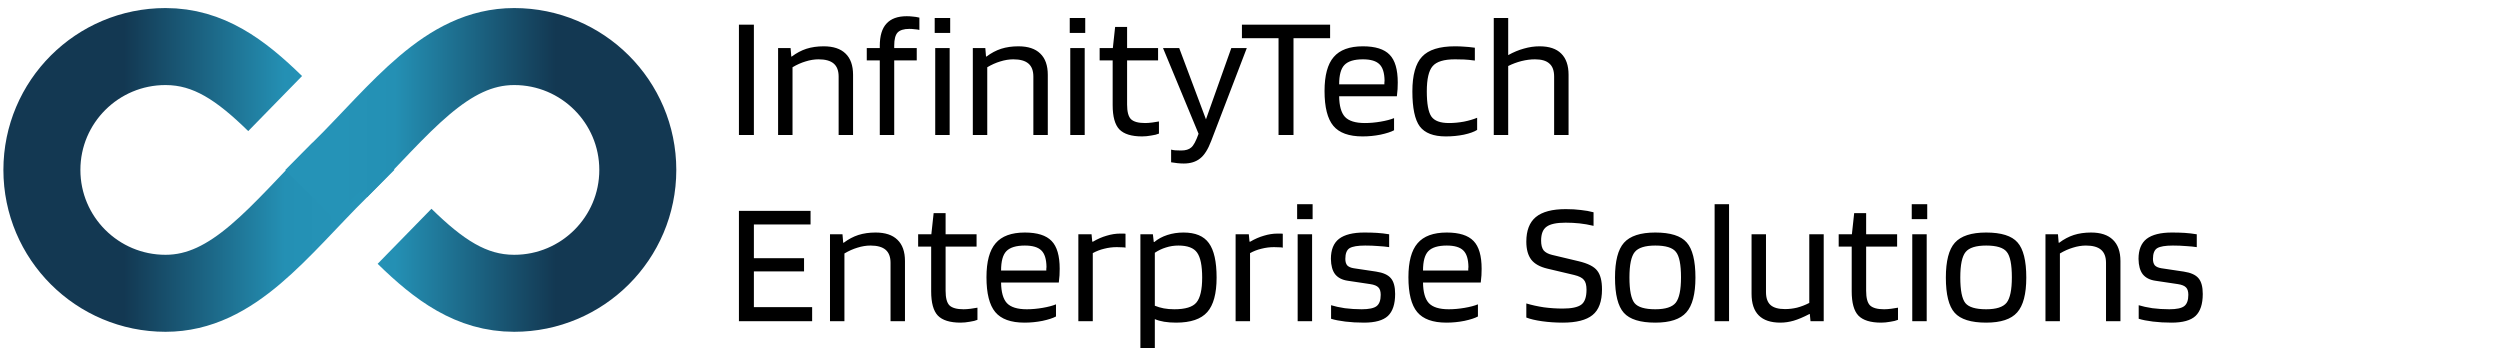
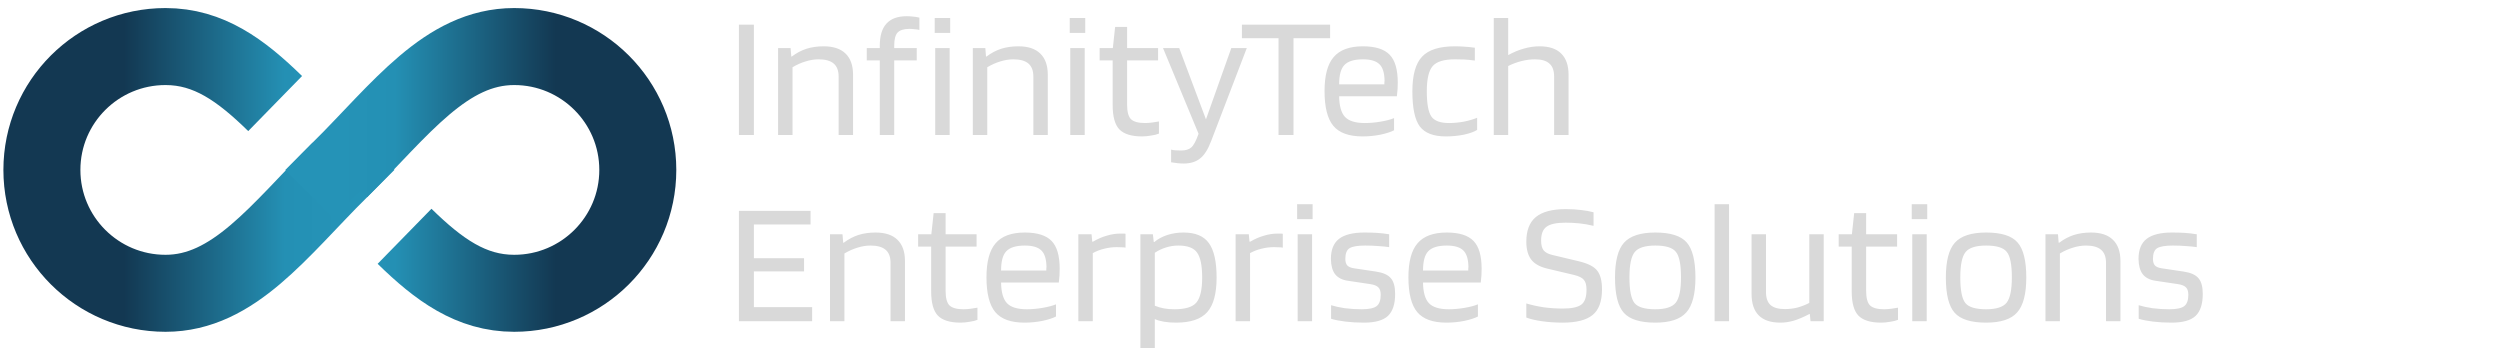
<svg xmlns="http://www.w3.org/2000/svg" width="537" height="75" viewBox="0 0 537 75" fill="none">
-   <path d="M59.102 22.245C51.749 15.056 44.802 10 35.556 10C20.89 10 9 21.864 9 36.5C9 51.135 20.89 63 35.556 63C50.222 63 59.899 49.573 73 36.5C71.465 34.977 69.99 33.468 68.563 31.987" stroke="url(#paint0_linear_301_2840)" stroke-width="16.539" />
-   <path d="M86.898 50.755C94.251 57.944 101.198 63 110.444 63C125.11 63 137 51.136 137 36.5C137 21.864 125.11 10 110.444 10C95.778 10 86.101 23.427 73 36.5C74.535 38.023 76.01 39.532 77.437 41.013" stroke="url(#paint1_linear_301_2840)" stroke-width="16.539" />
-   <path d="M161.935 5.297V29H158.722V5.297H161.935ZM170.234 29H167.134V10.325H169.818L169.969 12.139H170.083C171.091 11.383 172.137 10.829 173.22 10.476C174.329 10.123 175.564 9.947 176.925 9.947C178.992 9.947 180.554 10.463 181.613 11.497C182.697 12.53 183.238 14.055 183.238 16.071V29H180.138V16.449C180.138 15.189 179.786 14.256 179.08 13.652C178.374 13.047 177.291 12.744 175.829 12.744C174.921 12.744 173.989 12.896 173.031 13.198C172.099 13.475 171.166 13.891 170.234 14.445V29ZM188.978 12.971H186.181V10.325H188.978V9.871C188.978 7.704 189.457 6.103 190.415 5.07C191.372 4.012 192.821 3.482 194.762 3.482C195.216 3.482 195.644 3.508 196.047 3.558C196.476 3.583 196.955 3.659 197.484 3.785V6.431C197.207 6.355 196.866 6.305 196.463 6.28C196.085 6.229 195.707 6.204 195.329 6.204C194.145 6.204 193.3 6.469 192.796 6.998C192.317 7.527 192.078 8.46 192.078 9.796V10.325H196.917V12.971H192.078V29H188.978V12.971ZM204.1 7.074H200.773V3.86H204.1V7.074ZM203.986 29H200.886V10.325H203.986V29ZM212.062 29H208.962V10.325H211.646L211.797 12.139H211.911C212.919 11.383 213.965 10.829 215.048 10.476C216.157 10.123 217.392 9.947 218.753 9.947C220.82 9.947 222.382 10.463 223.441 11.497C224.525 12.53 225.066 14.055 225.066 16.071V29H221.966V16.449C221.966 15.189 221.614 14.256 220.908 13.652C220.202 13.047 219.119 12.744 217.657 12.744C216.75 12.744 215.817 12.896 214.859 13.198C213.927 13.475 212.994 13.891 212.062 14.445V29ZM233.108 7.074H229.781V3.86H233.108V7.074ZM232.994 29H229.894V10.325H232.994V29ZM248.943 26.089V28.698C248.539 28.874 247.985 29.013 247.279 29.113C246.599 29.239 245.943 29.302 245.313 29.302C243.045 29.302 241.42 28.798 240.437 27.79C239.479 26.782 239 25.043 239 22.573V12.971H236.203V10.325H239.038L239.529 5.788H242.1V10.325H248.754V12.971H242.1V22.46C242.1 23.997 242.377 25.043 242.932 25.598C243.511 26.152 244.52 26.429 245.956 26.429C246.41 26.429 246.926 26.392 247.506 26.316C248.111 26.24 248.59 26.165 248.943 26.089ZM253.709 32.327C254.667 32.327 255.385 32.112 255.864 31.684C256.368 31.281 256.898 30.298 257.452 28.735L249.816 10.325H253.294L259.04 25.635L264.484 10.325H267.81L260.174 30.247C259.493 32.062 258.7 33.322 257.792 34.028C256.885 34.759 255.713 35.124 254.276 35.124C253.848 35.124 253.394 35.099 252.916 35.049C252.462 34.998 252.008 34.935 251.555 34.86V32.138C251.832 32.213 252.134 32.264 252.462 32.289C252.815 32.314 253.231 32.327 253.709 32.327ZM285.707 5.297V8.208H277.844V29H274.63V8.208H266.767V5.297H285.707ZM299.444 25.371V27.979C298.789 28.332 297.819 28.647 296.533 28.924C295.273 29.176 293.988 29.302 292.677 29.302C289.754 29.302 287.662 28.546 286.402 27.034C285.142 25.522 284.512 23.027 284.512 19.549C284.512 16.197 285.167 13.765 286.477 12.253C287.788 10.716 289.88 9.947 292.753 9.947C295.424 9.947 297.34 10.552 298.499 11.761C299.658 12.946 300.238 14.937 300.238 17.734C300.238 18.238 300.226 18.705 300.2 19.133C300.175 19.562 300.125 20.078 300.049 20.683H287.649C287.675 22.75 288.09 24.224 288.897 25.106C289.729 25.988 291.153 26.429 293.169 26.429C294.253 26.429 295.387 26.328 296.571 26.127C297.756 25.925 298.713 25.673 299.444 25.371ZM297.403 17.319C297.378 15.655 297.012 14.483 296.307 13.803C295.601 13.097 294.416 12.744 292.753 12.744C290.888 12.744 289.565 13.148 288.784 13.954C288.027 14.735 287.649 16.121 287.649 18.113H297.365C297.365 18.062 297.365 17.949 297.365 17.772C297.39 17.571 297.403 17.419 297.403 17.319ZM317.29 25.295V27.904C316.659 28.307 315.714 28.647 314.454 28.924C313.219 29.176 311.921 29.302 310.56 29.302C307.914 29.302 306.049 28.584 304.965 27.148C303.907 25.711 303.378 23.203 303.378 19.625C303.378 16.121 304.071 13.639 305.457 12.177C306.843 10.69 309.199 9.947 312.526 9.947C313.257 9.947 313.912 9.972 314.492 10.022C315.097 10.048 315.866 10.123 316.798 10.249V13.009C315.866 12.883 315.097 12.807 314.492 12.782C313.912 12.757 313.257 12.744 312.526 12.744C310.157 12.744 308.557 13.236 307.725 14.219C306.893 15.176 306.478 16.978 306.478 19.625C306.478 22.271 306.805 24.073 307.46 25.031C308.116 25.963 309.376 26.429 311.241 26.429C312.274 26.429 313.345 26.328 314.454 26.127C315.563 25.9 316.508 25.623 317.29 25.295ZM323.96 29H320.86V3.86H323.96V11.837C325.094 11.207 326.216 10.741 327.325 10.438C328.459 10.111 329.58 9.947 330.689 9.947C332.756 9.947 334.306 10.463 335.339 11.497C336.398 12.53 336.927 14.055 336.927 16.071V29H333.827V16.449C333.827 15.164 333.487 14.231 332.806 13.652C332.151 13.047 331.118 12.744 329.706 12.744C328.774 12.744 327.804 12.87 326.795 13.122C325.813 13.374 324.867 13.727 323.96 14.181V29ZM174.448 65.976V69H158.722V45.297H174.108V48.208H161.935V55.466H172.709V58.301H161.935V65.976H174.448ZM181.383 69H178.283V50.325H180.967L181.118 52.139H181.232C182.24 51.383 183.286 50.829 184.37 50.476C185.478 50.123 186.713 49.947 188.074 49.947C190.141 49.947 191.703 50.463 192.762 51.497C193.846 52.53 194.388 54.055 194.388 56.071V69H191.288V56.449C191.288 55.189 190.935 54.256 190.229 53.652C189.523 53.047 188.44 52.744 186.978 52.744C186.071 52.744 185.138 52.895 184.181 53.198C183.248 53.475 182.316 53.891 181.383 54.446V69ZM209.957 66.089V68.698C209.554 68.874 209 69.013 208.294 69.113C207.613 69.239 206.958 69.302 206.328 69.302C204.06 69.302 202.434 68.798 201.451 67.79C200.494 66.782 200.015 65.043 200.015 62.573V52.971H197.217V50.325H200.053L200.544 45.788H203.115V50.325H209.768V52.971H203.115V62.46C203.115 63.997 203.392 65.043 203.946 65.598C204.526 66.152 205.534 66.429 206.971 66.429C207.424 66.429 207.941 66.391 208.521 66.316C209.126 66.24 209.604 66.165 209.957 66.089ZM226.827 65.371V67.979C226.171 68.332 225.201 68.647 223.916 68.924C222.656 69.176 221.37 69.302 220.06 69.302C217.136 69.302 215.044 68.546 213.784 67.034C212.524 65.522 211.894 63.027 211.894 59.549C211.894 56.197 212.549 53.765 213.86 52.253C215.17 50.715 217.262 49.947 220.135 49.947C222.807 49.947 224.722 50.552 225.882 51.761C227.041 52.946 227.621 54.937 227.621 57.734C227.621 58.239 227.608 58.705 227.583 59.133C227.558 59.562 227.507 60.078 227.432 60.683H215.032C215.057 62.75 215.473 64.224 216.279 65.106C217.111 65.988 218.535 66.429 220.551 66.429C221.635 66.429 222.769 66.329 223.954 66.127C225.138 65.925 226.096 65.673 226.827 65.371ZM224.785 57.319C224.76 55.655 224.395 54.483 223.689 53.803C222.983 53.097 221.799 52.744 220.135 52.744C218.27 52.744 216.947 53.148 216.166 53.954C215.41 54.735 215.032 56.121 215.032 58.112H224.747C224.747 58.062 224.747 57.949 224.747 57.772C224.773 57.571 224.785 57.419 224.785 57.319ZM234.729 69H231.63V50.325H234.465L234.616 51.913H234.767C235.75 51.333 236.733 50.904 237.716 50.627C238.699 50.325 239.669 50.174 240.627 50.174C241.03 50.174 241.295 50.174 241.421 50.174C241.572 50.174 241.685 50.186 241.761 50.211V53.198C241.585 53.148 241.358 53.122 241.081 53.122C240.828 53.097 240.425 53.084 239.871 53.084C238.963 53.084 238.069 53.198 237.187 53.425C236.33 53.626 235.511 53.941 234.729 54.37V69ZM248.057 74.746H244.957V50.325H247.641L247.83 51.988H247.943C248.725 51.333 249.657 50.829 250.741 50.476C251.825 50.123 252.984 49.947 254.219 49.947C256.764 49.947 258.579 50.703 259.663 52.215C260.772 53.727 261.326 56.197 261.326 59.625C261.326 63.052 260.658 65.522 259.322 67.034C257.987 68.546 255.756 69.302 252.631 69.302C251.699 69.302 250.842 69.239 250.06 69.113C249.304 68.987 248.636 68.798 248.057 68.546V74.746ZM258.226 59.625C258.226 57.054 257.861 55.265 257.13 54.256C256.424 53.248 255.088 52.744 253.123 52.744C252.19 52.744 251.295 52.883 250.438 53.16C249.607 53.412 248.813 53.79 248.057 54.294V65.673C248.687 65.925 249.33 66.114 249.985 66.24C250.665 66.366 251.421 66.429 252.253 66.429C254.597 66.429 256.172 65.951 256.979 64.993C257.81 64.01 258.226 62.221 258.226 59.625ZM268.509 69H265.409V50.325H268.245L268.396 51.913H268.547C269.53 51.333 270.513 50.904 271.496 50.627C272.479 50.325 273.449 50.174 274.407 50.174C274.81 50.174 275.075 50.174 275.201 50.174C275.352 50.174 275.465 50.186 275.541 50.211V53.198C275.364 53.148 275.138 53.122 274.86 53.122C274.608 53.097 274.205 53.084 273.651 53.084C272.743 53.084 271.849 53.198 270.967 53.425C270.11 53.626 269.291 53.941 268.509 54.37V69ZM281.95 47.074H278.623V43.86H281.95V47.074ZM281.837 69H278.737V50.325H281.837V69ZM293.249 52.744C291.636 52.744 290.514 52.933 289.884 53.311C289.279 53.689 288.977 54.458 288.977 55.617C288.977 56.222 289.115 56.688 289.393 57.016C289.695 57.319 290.161 57.52 290.791 57.621L295.592 58.339C297.105 58.566 298.163 59.045 298.768 59.776C299.373 60.481 299.675 61.603 299.675 63.14C299.675 65.308 299.159 66.883 298.125 67.866C297.092 68.824 295.378 69.302 292.984 69.302C291.547 69.302 290.212 69.227 288.977 69.076C287.742 68.924 286.721 68.723 285.915 68.471V65.56C286.721 65.812 287.704 66.026 288.863 66.203C290.048 66.354 291.258 66.429 292.492 66.429C294.055 66.429 295.126 66.203 295.706 65.749C296.285 65.295 296.575 64.489 296.575 63.329C296.575 62.599 296.411 62.069 296.084 61.742C295.756 61.389 295.164 61.149 294.307 61.023L289.506 60.305C288.296 60.129 287.389 59.662 286.784 58.906C286.204 58.15 285.902 57.054 285.877 55.617C285.877 53.652 286.456 52.215 287.616 51.308C288.8 50.4 290.615 49.947 293.06 49.947C294.068 49.947 294.975 49.972 295.781 50.022C296.613 50.073 297.483 50.174 298.39 50.325V53.084C297.735 52.984 296.966 52.908 296.084 52.858C295.202 52.782 294.257 52.744 293.249 52.744ZM317.46 65.371V67.979C316.805 68.332 315.835 68.647 314.549 68.924C313.289 69.176 312.004 69.302 310.693 69.302C307.77 69.302 305.678 68.546 304.418 67.034C303.158 65.522 302.528 63.027 302.528 59.549C302.528 56.197 303.183 53.765 304.493 52.253C305.804 50.715 307.896 49.947 310.769 49.947C313.44 49.947 315.356 50.552 316.515 51.761C317.674 52.946 318.254 54.937 318.254 57.734C318.254 58.239 318.242 58.705 318.216 59.133C318.191 59.562 318.141 60.078 318.065 60.683H305.665C305.691 62.75 306.106 64.224 306.913 65.106C307.745 65.988 309.169 66.429 311.185 66.429C312.268 66.429 313.403 66.329 314.587 66.127C315.772 65.925 316.729 65.673 317.46 65.371ZM315.419 57.319C315.394 55.655 315.028 54.483 314.322 53.803C313.617 53.097 312.432 52.744 310.769 52.744C308.904 52.744 307.581 53.148 306.799 53.954C306.043 54.735 305.665 56.121 305.665 58.112H315.381C315.381 58.062 315.381 57.949 315.381 57.772C315.406 57.571 315.419 57.419 315.419 57.319ZM338.099 59.058L332.353 57.697C330.765 57.319 329.618 56.676 328.913 55.769C328.207 54.836 327.854 53.551 327.854 51.913C327.854 49.518 328.535 47.754 329.896 46.62C331.282 45.486 333.424 44.919 336.322 44.919C337.532 44.919 338.616 44.982 339.573 45.108C340.556 45.209 341.464 45.373 342.295 45.599V48.51C341.237 48.258 340.229 48.082 339.271 47.981C338.313 47.88 337.318 47.83 336.285 47.83C334.344 47.83 332.983 48.12 332.202 48.699C331.42 49.254 331.03 50.249 331.03 51.686C331.03 52.593 331.206 53.286 331.559 53.765C331.937 54.219 332.542 54.546 333.374 54.748L339.082 56.109C341.098 56.588 342.434 57.268 343.089 58.15C343.77 59.007 344.11 60.343 344.11 62.157C344.11 64.753 343.429 66.593 342.069 67.677C340.733 68.761 338.603 69.302 335.68 69.302C334.142 69.302 332.655 69.202 331.219 69C329.807 68.798 328.686 68.534 327.854 68.206V65.182C329.039 65.535 330.299 65.812 331.635 66.013C332.97 66.19 334.319 66.278 335.68 66.278C337.57 66.278 338.893 66.001 339.649 65.446C340.405 64.892 340.783 63.821 340.783 62.233C340.783 61.25 340.594 60.544 340.216 60.116C339.863 59.662 339.158 59.31 338.099 59.058ZM364.18 59.625C364.18 63.153 363.525 65.648 362.215 67.11C360.929 68.572 358.711 69.302 355.561 69.302C352.31 69.302 350.054 68.597 348.794 67.185C347.534 65.774 346.904 63.254 346.904 59.625C346.904 56.071 347.547 53.576 348.832 52.139C350.142 50.678 352.385 49.947 355.561 49.947C358.812 49.947 361.055 50.653 362.29 52.064C363.55 53.475 364.18 55.995 364.18 59.625ZM350.004 59.587C350.004 62.359 350.369 64.199 351.1 65.106C351.831 65.988 353.318 66.429 355.561 66.429C357.728 66.429 359.19 65.963 359.946 65.031C360.702 64.073 361.08 62.258 361.08 59.587C361.08 56.815 360.715 54.987 359.984 54.105C359.278 53.198 357.804 52.744 355.561 52.744C353.368 52.744 351.894 53.211 351.138 54.143C350.382 55.075 350.004 56.89 350.004 59.587ZM371.4 43.86V69H368.3V43.86H371.4ZM382.433 69.302C380.367 69.302 378.817 68.786 377.784 67.752C376.75 66.719 376.234 65.169 376.234 63.103V50.325H379.334V62.724C379.334 64.01 379.661 64.942 380.316 65.522C380.972 66.102 382.005 66.391 383.416 66.391C384.273 66.391 385.13 66.291 385.987 66.089C386.869 65.862 387.751 65.522 388.633 65.068V50.325H391.733V69H388.898L388.747 67.45H388.671C387.361 68.13 386.226 68.609 385.269 68.887C384.311 69.164 383.366 69.302 382.433 69.302ZM407.69 66.089V68.698C407.287 68.874 406.732 69.013 406.026 69.113C405.346 69.239 404.691 69.302 404.061 69.302C401.792 69.302 400.167 68.798 399.184 67.79C398.226 66.782 397.747 65.043 397.747 62.573V52.971H394.95V50.325H397.785L398.277 45.788H400.847V50.325H407.501V52.971H400.847V62.46C400.847 63.997 401.124 65.043 401.679 65.598C402.259 66.152 403.267 66.429 404.703 66.429C405.157 66.429 405.674 66.391 406.253 66.316C406.858 66.24 407.337 66.165 407.69 66.089ZM413.969 47.074H410.642V43.86H413.969V47.074ZM413.855 69H410.755V50.325H413.855V69ZM435.247 59.625C435.247 63.153 434.592 65.648 433.282 67.11C431.996 68.572 429.778 69.302 426.628 69.302C423.377 69.302 421.121 68.597 419.861 67.185C418.601 65.774 417.971 63.254 417.971 59.625C417.971 56.071 418.614 53.576 419.899 52.139C421.21 50.678 423.453 49.947 426.628 49.947C429.879 49.947 432.122 50.653 433.357 52.064C434.617 53.475 435.247 55.995 435.247 59.625ZM421.071 59.587C421.071 62.359 421.436 64.199 422.167 65.106C422.898 65.988 424.385 66.429 426.628 66.429C428.796 66.429 430.257 65.963 431.013 65.031C431.769 64.073 432.147 62.258 432.147 59.587C432.147 56.815 431.782 54.987 431.051 54.105C430.345 53.198 428.871 52.744 426.628 52.744C424.435 52.744 422.961 53.211 422.205 54.143C421.449 55.075 421.071 56.89 421.071 59.587ZM442.467 69H439.367V50.325H442.051L442.202 52.139H442.316C443.324 51.383 444.37 50.829 445.453 50.476C446.562 50.123 447.797 49.947 449.158 49.947C451.225 49.947 452.787 50.463 453.846 51.497C454.929 52.53 455.471 54.055 455.471 56.071V69H452.371V56.449C452.371 55.189 452.019 54.256 451.313 53.652C450.607 53.047 449.523 52.744 448.062 52.744C447.154 52.744 446.222 52.895 445.264 53.198C444.332 53.475 443.399 53.891 442.467 54.446V69ZM466.726 52.744C465.113 52.744 463.992 52.933 463.361 53.311C462.757 53.689 462.454 54.458 462.454 55.617C462.454 56.222 462.593 56.688 462.87 57.016C463.172 57.319 463.639 57.52 464.269 57.621L469.07 58.339C470.582 58.566 471.641 59.045 472.245 59.776C472.85 60.481 473.153 61.603 473.153 63.14C473.153 65.308 472.636 66.883 471.603 67.866C470.569 68.824 468.856 69.302 466.461 69.302C465.025 69.302 463.689 69.227 462.454 69.076C461.219 68.924 460.199 68.723 459.392 68.471V65.56C460.199 65.812 461.181 66.026 462.341 66.203C463.525 66.354 464.735 66.429 465.97 66.429C467.532 66.429 468.604 66.203 469.183 65.749C469.763 65.295 470.053 64.489 470.053 63.329C470.053 62.599 469.889 62.069 469.561 61.742C469.234 61.389 468.641 61.149 467.785 61.023L462.983 60.305C461.774 60.129 460.866 59.662 460.262 58.906C459.682 58.15 459.379 57.054 459.354 55.617C459.354 53.652 459.934 52.215 461.093 51.308C462.278 50.4 464.092 49.947 466.537 49.947C467.545 49.947 468.452 49.972 469.259 50.022C470.091 50.073 470.96 50.174 471.867 50.325V53.084C471.212 52.984 470.443 52.908 469.561 52.858C468.679 52.782 467.734 52.744 466.726 52.744Z" fill="black" />
+   <path d="M59.102 22.245C51.749 15.056 44.802 10 35.556 10C20.89 10 9 21.864 9 36.5C9 51.135 20.89 63 35.556 63C50.222 63 59.899 49.573 73 36.5C71.465 34.977 69.99 33.468 68.563 31.987" stroke="url(#paint0_linear_370_6879)" stroke-width="16.539" />
+   <path d="M86.898 50.755C94.251 57.944 101.198 63 110.444 63C125.11 63 137 51.136 137 36.5C137 21.864 125.11 10 110.444 10C95.778 10 86.101 23.427 73 36.5C74.535 38.023 76.01 39.532 77.437 41.013" stroke="url(#paint1_linear_370_6879)" stroke-width="16.539" />
+   <path d="M161.935 5.297V29H158.722V5.297H161.935ZM170.234 29H167.134V10.325H169.818L169.969 12.139H170.083C171.091 11.383 172.137 10.829 173.22 10.476C174.329 10.123 175.564 9.947 176.925 9.947C178.992 9.947 180.554 10.463 181.613 11.497C182.697 12.53 183.238 14.055 183.238 16.071V29H180.138V16.449C180.138 15.189 179.786 14.256 179.08 13.652C178.374 13.047 177.291 12.744 175.829 12.744C174.921 12.744 173.989 12.896 173.031 13.198C172.099 13.475 171.166 13.891 170.234 14.445V29ZM188.978 12.971H186.181V10.325H188.978V9.871C188.978 7.704 189.457 6.103 190.415 5.07C191.372 4.012 192.821 3.482 194.762 3.482C195.216 3.482 195.644 3.508 196.047 3.558C196.476 3.583 196.955 3.659 197.484 3.785V6.431C197.207 6.355 196.866 6.305 196.463 6.28C196.085 6.229 195.707 6.204 195.329 6.204C194.145 6.204 193.3 6.469 192.796 6.998C192.317 7.527 192.078 8.46 192.078 9.796V10.325H196.917V12.971H192.078V29H188.978V12.971ZM204.1 7.074H200.773V3.86H204.1V7.074ZM203.986 29H200.886V10.325H203.986V29ZM212.062 29H208.962V10.325H211.646L211.797 12.139H211.911C212.919 11.383 213.965 10.829 215.048 10.476C216.157 10.123 217.392 9.947 218.753 9.947C220.82 9.947 222.382 10.463 223.441 11.497C224.525 12.53 225.066 14.055 225.066 16.071V29H221.966V16.449C221.966 15.189 221.614 14.256 220.908 13.652C220.202 13.047 219.119 12.744 217.657 12.744C216.75 12.744 215.817 12.896 214.859 13.198C213.927 13.475 212.994 13.891 212.062 14.445V29ZM233.108 7.074H229.781V3.86H233.108V7.074ZM232.994 29H229.894V10.325H232.994V29ZM248.943 26.089V28.698C248.539 28.874 247.985 29.013 247.279 29.113C246.599 29.239 245.943 29.302 245.313 29.302C243.045 29.302 241.42 28.798 240.437 27.79C239.479 26.782 239 25.043 239 22.573V12.971H236.203V10.325H239.038L239.529 5.788H242.1V10.325H248.754V12.971H242.1V22.46C242.1 23.997 242.377 25.043 242.932 25.598C243.511 26.152 244.52 26.429 245.956 26.429C246.41 26.429 246.926 26.392 247.506 26.316C248.111 26.24 248.59 26.165 248.943 26.089ZM253.709 32.327C254.667 32.327 255.385 32.112 255.864 31.684C256.368 31.281 256.898 30.298 257.452 28.735L249.816 10.325H253.294L259.04 25.635L264.484 10.325H267.81L260.174 30.247C259.493 32.062 258.7 33.322 257.792 34.028C256.885 34.759 255.713 35.124 254.276 35.124C253.848 35.124 253.394 35.099 252.916 35.049C252.462 34.998 252.008 34.935 251.555 34.86V32.138C251.832 32.213 252.134 32.264 252.462 32.289C252.815 32.314 253.231 32.327 253.709 32.327ZM285.707 5.297V8.208H277.844V29H274.63V8.208H266.767V5.297H285.707ZM299.444 25.371V27.979C298.789 28.332 297.819 28.647 296.533 28.924C295.273 29.176 293.988 29.302 292.677 29.302C289.754 29.302 287.662 28.546 286.402 27.034C285.142 25.522 284.512 23.027 284.512 19.549C284.512 16.197 285.167 13.765 286.477 12.253C287.788 10.716 289.88 9.947 292.753 9.947C295.424 9.947 297.34 10.552 298.499 11.761C299.658 12.946 300.238 14.937 300.238 17.734C300.238 18.238 300.226 18.705 300.2 19.133C300.175 19.562 300.125 20.078 300.049 20.683H287.649C287.675 22.75 288.09 24.224 288.897 25.106C289.729 25.988 291.153 26.429 293.169 26.429C294.253 26.429 295.387 26.328 296.571 26.127C297.756 25.925 298.713 25.673 299.444 25.371ZM297.403 17.319C297.378 15.655 297.012 14.483 296.307 13.803C295.601 13.097 294.416 12.744 292.753 12.744C290.888 12.744 289.565 13.148 288.784 13.954C288.027 14.735 287.649 16.121 287.649 18.113H297.365C297.365 18.062 297.365 17.949 297.365 17.772C297.39 17.571 297.403 17.419 297.403 17.319ZM317.29 25.295V27.904C316.659 28.307 315.714 28.647 314.454 28.924C313.219 29.176 311.921 29.302 310.56 29.302C307.914 29.302 306.049 28.584 304.965 27.148C303.907 25.711 303.378 23.203 303.378 19.625C303.378 16.121 304.071 13.639 305.457 12.177C306.843 10.69 309.199 9.947 312.526 9.947C313.257 9.947 313.912 9.972 314.492 10.022C315.097 10.048 315.866 10.123 316.798 10.249V13.009C315.866 12.883 315.097 12.807 314.492 12.782C313.912 12.757 313.257 12.744 312.526 12.744C310.157 12.744 308.557 13.236 307.725 14.219C306.893 15.176 306.478 16.978 306.478 19.625C306.478 22.271 306.805 24.073 307.46 25.031C308.116 25.963 309.376 26.429 311.241 26.429C312.274 26.429 313.345 26.328 314.454 26.127C315.563 25.9 316.508 25.623 317.29 25.295ZM323.96 29H320.86V3.86H323.96V11.837C325.094 11.207 326.216 10.741 327.325 10.438C328.459 10.111 329.58 9.947 330.689 9.947C332.756 9.947 334.306 10.463 335.339 11.497C336.398 12.53 336.927 14.055 336.927 16.071V29H333.827V16.449C333.827 15.164 333.487 14.231 332.806 13.652C332.151 13.047 331.118 12.744 329.706 12.744C328.774 12.744 327.804 12.87 326.795 13.122C325.813 13.374 324.867 13.727 323.96 14.181V29ZM174.448 65.976V69H158.722V45.297H174.108V48.208H161.935V55.466H172.709V58.301H161.935V65.976H174.448ZM181.383 69H178.283V50.325H180.967L181.118 52.139H181.232C182.24 51.383 183.286 50.829 184.37 50.476C185.478 50.123 186.713 49.947 188.074 49.947C190.141 49.947 191.703 50.463 192.762 51.497C193.846 52.53 194.388 54.055 194.388 56.071V69H191.288V56.449C191.288 55.189 190.935 54.256 190.229 53.652C189.523 53.047 188.44 52.744 186.978 52.744C186.071 52.744 185.138 52.895 184.181 53.198C183.248 53.475 182.316 53.891 181.383 54.446V69ZM209.957 66.089V68.698C209.554 68.874 209 69.013 208.294 69.113C207.613 69.239 206.958 69.302 206.328 69.302C204.06 69.302 202.434 68.798 201.451 67.79C200.494 66.782 200.015 65.043 200.015 62.573V52.971H197.217V50.325H200.053L200.544 45.788H203.115V50.325H209.768V52.971H203.115V62.46C203.115 63.997 203.392 65.043 203.946 65.598C204.526 66.152 205.534 66.429 206.971 66.429C207.424 66.429 207.941 66.391 208.521 66.316C209.126 66.24 209.604 66.165 209.957 66.089ZM226.827 65.371V67.979C226.171 68.332 225.201 68.647 223.916 68.924C222.656 69.176 221.37 69.302 220.06 69.302C217.136 69.302 215.044 68.546 213.784 67.034C212.524 65.522 211.894 63.027 211.894 59.549C211.894 56.197 212.549 53.765 213.86 52.253C215.17 50.715 217.262 49.947 220.135 49.947C222.807 49.947 224.722 50.552 225.882 51.761C227.041 52.946 227.621 54.937 227.621 57.734C227.621 58.239 227.608 58.705 227.583 59.133C227.558 59.562 227.507 60.078 227.432 60.683H215.032C215.057 62.75 215.473 64.224 216.279 65.106C217.111 65.988 218.535 66.429 220.551 66.429C221.635 66.429 222.769 66.329 223.954 66.127C225.138 65.925 226.096 65.673 226.827 65.371ZM224.785 57.319C224.76 55.655 224.395 54.483 223.689 53.803C222.983 53.097 221.799 52.744 220.135 52.744C218.27 52.744 216.947 53.148 216.166 53.954C215.41 54.735 215.032 56.121 215.032 58.112H224.747C224.747 58.062 224.747 57.949 224.747 57.772C224.773 57.571 224.785 57.419 224.785 57.319ZM234.729 69H231.63V50.325H234.465L234.616 51.913H234.767C235.75 51.333 236.733 50.904 237.716 50.627C238.699 50.325 239.669 50.174 240.627 50.174C241.03 50.174 241.295 50.174 241.421 50.174C241.572 50.174 241.685 50.186 241.761 50.211V53.198C241.585 53.148 241.358 53.122 241.081 53.122C240.828 53.097 240.425 53.084 239.871 53.084C238.963 53.084 238.069 53.198 237.187 53.425C236.33 53.626 235.511 53.941 234.729 54.37V69ZM248.057 74.746H244.957V50.325H247.641L247.83 51.988H247.943C248.725 51.333 249.657 50.829 250.741 50.476C251.825 50.123 252.984 49.947 254.219 49.947C256.764 49.947 258.579 50.703 259.663 52.215C260.772 53.727 261.326 56.197 261.326 59.625C261.326 63.052 260.658 65.522 259.322 67.034C257.987 68.546 255.756 69.302 252.631 69.302C251.699 69.302 250.842 69.239 250.06 69.113C249.304 68.987 248.636 68.798 248.057 68.546V74.746ZM258.226 59.625C258.226 57.054 257.861 55.265 257.13 54.256C256.424 53.248 255.088 52.744 253.123 52.744C252.19 52.744 251.295 52.883 250.438 53.16C249.607 53.412 248.813 53.79 248.057 54.294V65.673C248.687 65.925 249.33 66.114 249.985 66.24C250.665 66.366 251.421 66.429 252.253 66.429C254.597 66.429 256.172 65.951 256.979 64.993C257.81 64.01 258.226 62.221 258.226 59.625ZM268.509 69H265.409V50.325H268.245L268.396 51.913H268.547C269.53 51.333 270.513 50.904 271.496 50.627C272.479 50.325 273.449 50.174 274.407 50.174C274.81 50.174 275.075 50.174 275.201 50.174C275.352 50.174 275.465 50.186 275.541 50.211V53.198C275.364 53.148 275.138 53.122 274.86 53.122C274.608 53.097 274.205 53.084 273.651 53.084C272.743 53.084 271.849 53.198 270.967 53.425C270.11 53.626 269.291 53.941 268.509 54.37V69ZM281.95 47.074H278.623V43.86H281.95V47.074ZM281.837 69H278.737V50.325H281.837V69ZM293.249 52.744C291.636 52.744 290.514 52.933 289.884 53.311C289.279 53.689 288.977 54.458 288.977 55.617C288.977 56.222 289.115 56.688 289.393 57.016C289.695 57.319 290.161 57.52 290.791 57.621L295.592 58.339C297.105 58.566 298.163 59.045 298.768 59.776C299.373 60.481 299.675 61.603 299.675 63.14C299.675 65.308 299.159 66.883 298.125 67.866C297.092 68.824 295.378 69.302 292.984 69.302C291.547 69.302 290.212 69.227 288.977 69.076C287.742 68.924 286.721 68.723 285.915 68.471V65.56C286.721 65.812 287.704 66.026 288.863 66.203C290.048 66.354 291.258 66.429 292.492 66.429C294.055 66.429 295.126 66.203 295.706 65.749C296.285 65.295 296.575 64.489 296.575 63.329C296.575 62.599 296.411 62.069 296.084 61.742C295.756 61.389 295.164 61.149 294.307 61.023L289.506 60.305C288.296 60.129 287.389 59.662 286.784 58.906C286.204 58.15 285.902 57.054 285.877 55.617C285.877 53.652 286.456 52.215 287.616 51.308C288.8 50.4 290.615 49.947 293.06 49.947C294.068 49.947 294.975 49.972 295.781 50.022C296.613 50.073 297.483 50.174 298.39 50.325V53.084C297.735 52.984 296.966 52.908 296.084 52.858C295.202 52.782 294.257 52.744 293.249 52.744ZM317.46 65.371V67.979C316.805 68.332 315.835 68.647 314.549 68.924C313.289 69.176 312.004 69.302 310.693 69.302C307.77 69.302 305.678 68.546 304.418 67.034C303.158 65.522 302.528 63.027 302.528 59.549C302.528 56.197 303.183 53.765 304.493 52.253C305.804 50.715 307.896 49.947 310.769 49.947C313.44 49.947 315.356 50.552 316.515 51.761C317.674 52.946 318.254 54.937 318.254 57.734C318.254 58.239 318.242 58.705 318.216 59.133C318.191 59.562 318.141 60.078 318.065 60.683H305.665C305.691 62.75 306.106 64.224 306.913 65.106C307.745 65.988 309.169 66.429 311.185 66.429C312.268 66.429 313.403 66.329 314.587 66.127C315.772 65.925 316.729 65.673 317.46 65.371ZM315.419 57.319C315.394 55.655 315.028 54.483 314.322 53.803C313.617 53.097 312.432 52.744 310.769 52.744C308.904 52.744 307.581 53.148 306.799 53.954C306.043 54.735 305.665 56.121 305.665 58.112H315.381C315.381 58.062 315.381 57.949 315.381 57.772C315.406 57.571 315.419 57.419 315.419 57.319ZM338.099 59.058L332.353 57.697C330.765 57.319 329.618 56.676 328.913 55.769C328.207 54.836 327.854 53.551 327.854 51.913C327.854 49.518 328.535 47.754 329.896 46.62C331.282 45.486 333.424 44.919 336.322 44.919C337.532 44.919 338.616 44.982 339.573 45.108C340.556 45.209 341.464 45.373 342.295 45.599V48.51C341.237 48.258 340.229 48.082 339.271 47.981C338.313 47.88 337.318 47.83 336.285 47.83C334.344 47.83 332.983 48.12 332.202 48.699C331.42 49.254 331.03 50.249 331.03 51.686C331.03 52.593 331.206 53.286 331.559 53.765C331.937 54.219 332.542 54.546 333.374 54.748L339.082 56.109C341.098 56.588 342.434 57.268 343.089 58.15C343.77 59.007 344.11 60.343 344.11 62.157C344.11 64.753 343.429 66.593 342.069 67.677C340.733 68.761 338.603 69.302 335.68 69.302C334.142 69.302 332.655 69.202 331.219 69C329.807 68.798 328.686 68.534 327.854 68.206V65.182C329.039 65.535 330.299 65.812 331.635 66.013C332.97 66.19 334.319 66.278 335.68 66.278C337.57 66.278 338.893 66.001 339.649 65.446C340.405 64.892 340.783 63.821 340.783 62.233C340.783 61.25 340.594 60.544 340.216 60.116C339.863 59.662 339.158 59.31 338.099 59.058ZM364.18 59.625C364.18 63.153 363.525 65.648 362.215 67.11C360.929 68.572 358.711 69.302 355.561 69.302C352.31 69.302 350.054 68.597 348.794 67.185C347.534 65.774 346.904 63.254 346.904 59.625C346.904 56.071 347.547 53.576 348.832 52.139C350.142 50.678 352.385 49.947 355.561 49.947C358.812 49.947 361.055 50.653 362.29 52.064C363.55 53.475 364.18 55.995 364.18 59.625ZM350.004 59.587C350.004 62.359 350.369 64.199 351.1 65.106C351.831 65.988 353.318 66.429 355.561 66.429C357.728 66.429 359.19 65.963 359.946 65.031C360.702 64.073 361.08 62.258 361.08 59.587C361.08 56.815 360.715 54.987 359.984 54.105C359.278 53.198 357.804 52.744 355.561 52.744C353.368 52.744 351.894 53.211 351.138 54.143C350.382 55.075 350.004 56.89 350.004 59.587ZM371.4 43.86V69H368.3V43.86H371.4ZM382.433 69.302C380.367 69.302 378.817 68.786 377.784 67.752C376.75 66.719 376.234 65.169 376.234 63.103V50.325H379.334V62.724C379.334 64.01 379.661 64.942 380.316 65.522C380.972 66.102 382.005 66.391 383.416 66.391C384.273 66.391 385.13 66.291 385.987 66.089C386.869 65.862 387.751 65.522 388.633 65.068V50.325H391.733V69H388.898L388.747 67.45H388.671C387.361 68.13 386.226 68.609 385.269 68.887C384.311 69.164 383.366 69.302 382.433 69.302ZM407.69 66.089V68.698C407.287 68.874 406.732 69.013 406.026 69.113C405.346 69.239 404.691 69.302 404.061 69.302C401.792 69.302 400.167 68.798 399.184 67.79C398.226 66.782 397.747 65.043 397.747 62.573V52.971H394.95V50.325H397.785L398.277 45.788H400.847V50.325H407.501V52.971H400.847V62.46C400.847 63.997 401.124 65.043 401.679 65.598C402.259 66.152 403.267 66.429 404.703 66.429C405.157 66.429 405.674 66.391 406.253 66.316C406.858 66.24 407.337 66.165 407.69 66.089ZM413.969 47.074H410.642V43.86H413.969V47.074ZM413.855 69H410.755V50.325H413.855V69ZM435.247 59.625C435.247 63.153 434.592 65.648 433.282 67.11C431.996 68.572 429.778 69.302 426.628 69.302C423.377 69.302 421.121 68.597 419.861 67.185C418.601 65.774 417.971 63.254 417.971 59.625C417.971 56.071 418.614 53.576 419.899 52.139C421.21 50.678 423.453 49.947 426.628 49.947C429.879 49.947 432.122 50.653 433.357 52.064C434.617 53.475 435.247 55.995 435.247 59.625ZM421.071 59.587C421.071 62.359 421.436 64.199 422.167 65.106C422.898 65.988 424.385 66.429 426.628 66.429C428.796 66.429 430.257 65.963 431.013 65.031C431.769 64.073 432.147 62.258 432.147 59.587C432.147 56.815 431.782 54.987 431.051 54.105C430.345 53.198 428.871 52.744 426.628 52.744C424.435 52.744 422.961 53.211 422.205 54.143C421.449 55.075 421.071 56.89 421.071 59.587ZM442.467 69H439.367V50.325H442.051L442.202 52.139H442.316C443.324 51.383 444.37 50.829 445.453 50.476C446.562 50.123 447.797 49.947 449.158 49.947C451.225 49.947 452.787 50.463 453.846 51.497C454.929 52.53 455.471 54.055 455.471 56.071V69H452.371V56.449C452.371 55.189 452.019 54.256 451.313 53.652C450.607 53.047 449.523 52.744 448.062 52.744C447.154 52.744 446.222 52.895 445.264 53.198C444.332 53.475 443.399 53.891 442.467 54.446V69ZM466.726 52.744C465.113 52.744 463.992 52.933 463.361 53.311C462.757 53.689 462.454 54.458 462.454 55.617C462.454 56.222 462.593 56.688 462.87 57.016C463.172 57.319 463.639 57.52 464.269 57.621L469.07 58.339C470.582 58.566 471.641 59.045 472.245 59.776C472.85 60.481 473.153 61.603 473.153 63.14C473.153 65.308 472.636 66.883 471.603 67.866C470.569 68.824 468.856 69.302 466.461 69.302C465.025 69.302 463.689 69.227 462.454 69.076C461.219 68.924 460.199 68.723 459.392 68.471V65.56C460.199 65.812 461.181 66.026 462.341 66.203C463.525 66.354 464.735 66.429 465.97 66.429C467.532 66.429 468.604 66.203 469.183 65.749C469.763 65.295 470.053 64.489 470.053 63.329C470.053 62.599 469.889 62.069 469.561 61.742C469.234 61.389 468.641 61.149 467.785 61.023L462.983 60.305C461.774 60.129 460.866 59.662 460.262 58.906C459.682 58.15 459.379 57.054 459.354 55.617C459.354 53.652 459.934 52.215 461.093 51.308C462.278 50.4 464.092 49.947 466.537 49.947C467.545 49.947 468.452 49.972 469.259 50.022C470.091 50.073 470.96 50.174 471.867 50.325V53.084C471.212 52.984 470.443 52.908 469.561 52.858C468.679 52.782 467.734 52.744 466.726 52.744Z" fill="#D9D9D9" />
  <defs>
-     <linearGradient id="paint0_linear_301_2840" x1="73" y1="36.5" x2="9" y2="36.5" gradientUnits="userSpaceOnUse">
+     <linearGradient id="paint0_linear_370_6879" x1="73" y1="36.5" x2="9" y2="36.5" gradientUnits="userSpaceOnUse">
      <stop stop-color="#2593B7" />
      <stop offset="0.185" stop-color="#2490B4" />
      <stop offset="0.725" stop-color="#133852" />
    </linearGradient>
-     <linearGradient id="paint1_linear_301_2840" x1="73" y1="36.5" x2="137" y2="36.5" gradientUnits="userSpaceOnUse">
+     <linearGradient id="paint1_linear_370_6879" x1="73" y1="36.5" x2="137" y2="36.5" gradientUnits="userSpaceOnUse">
      <stop stop-color="#2593B7" />
      <stop offset="0.185" stop-color="#2490B4" />
      <stop offset="0.725" stop-color="#133852" />
    </linearGradient>
  </defs>
</svg>
